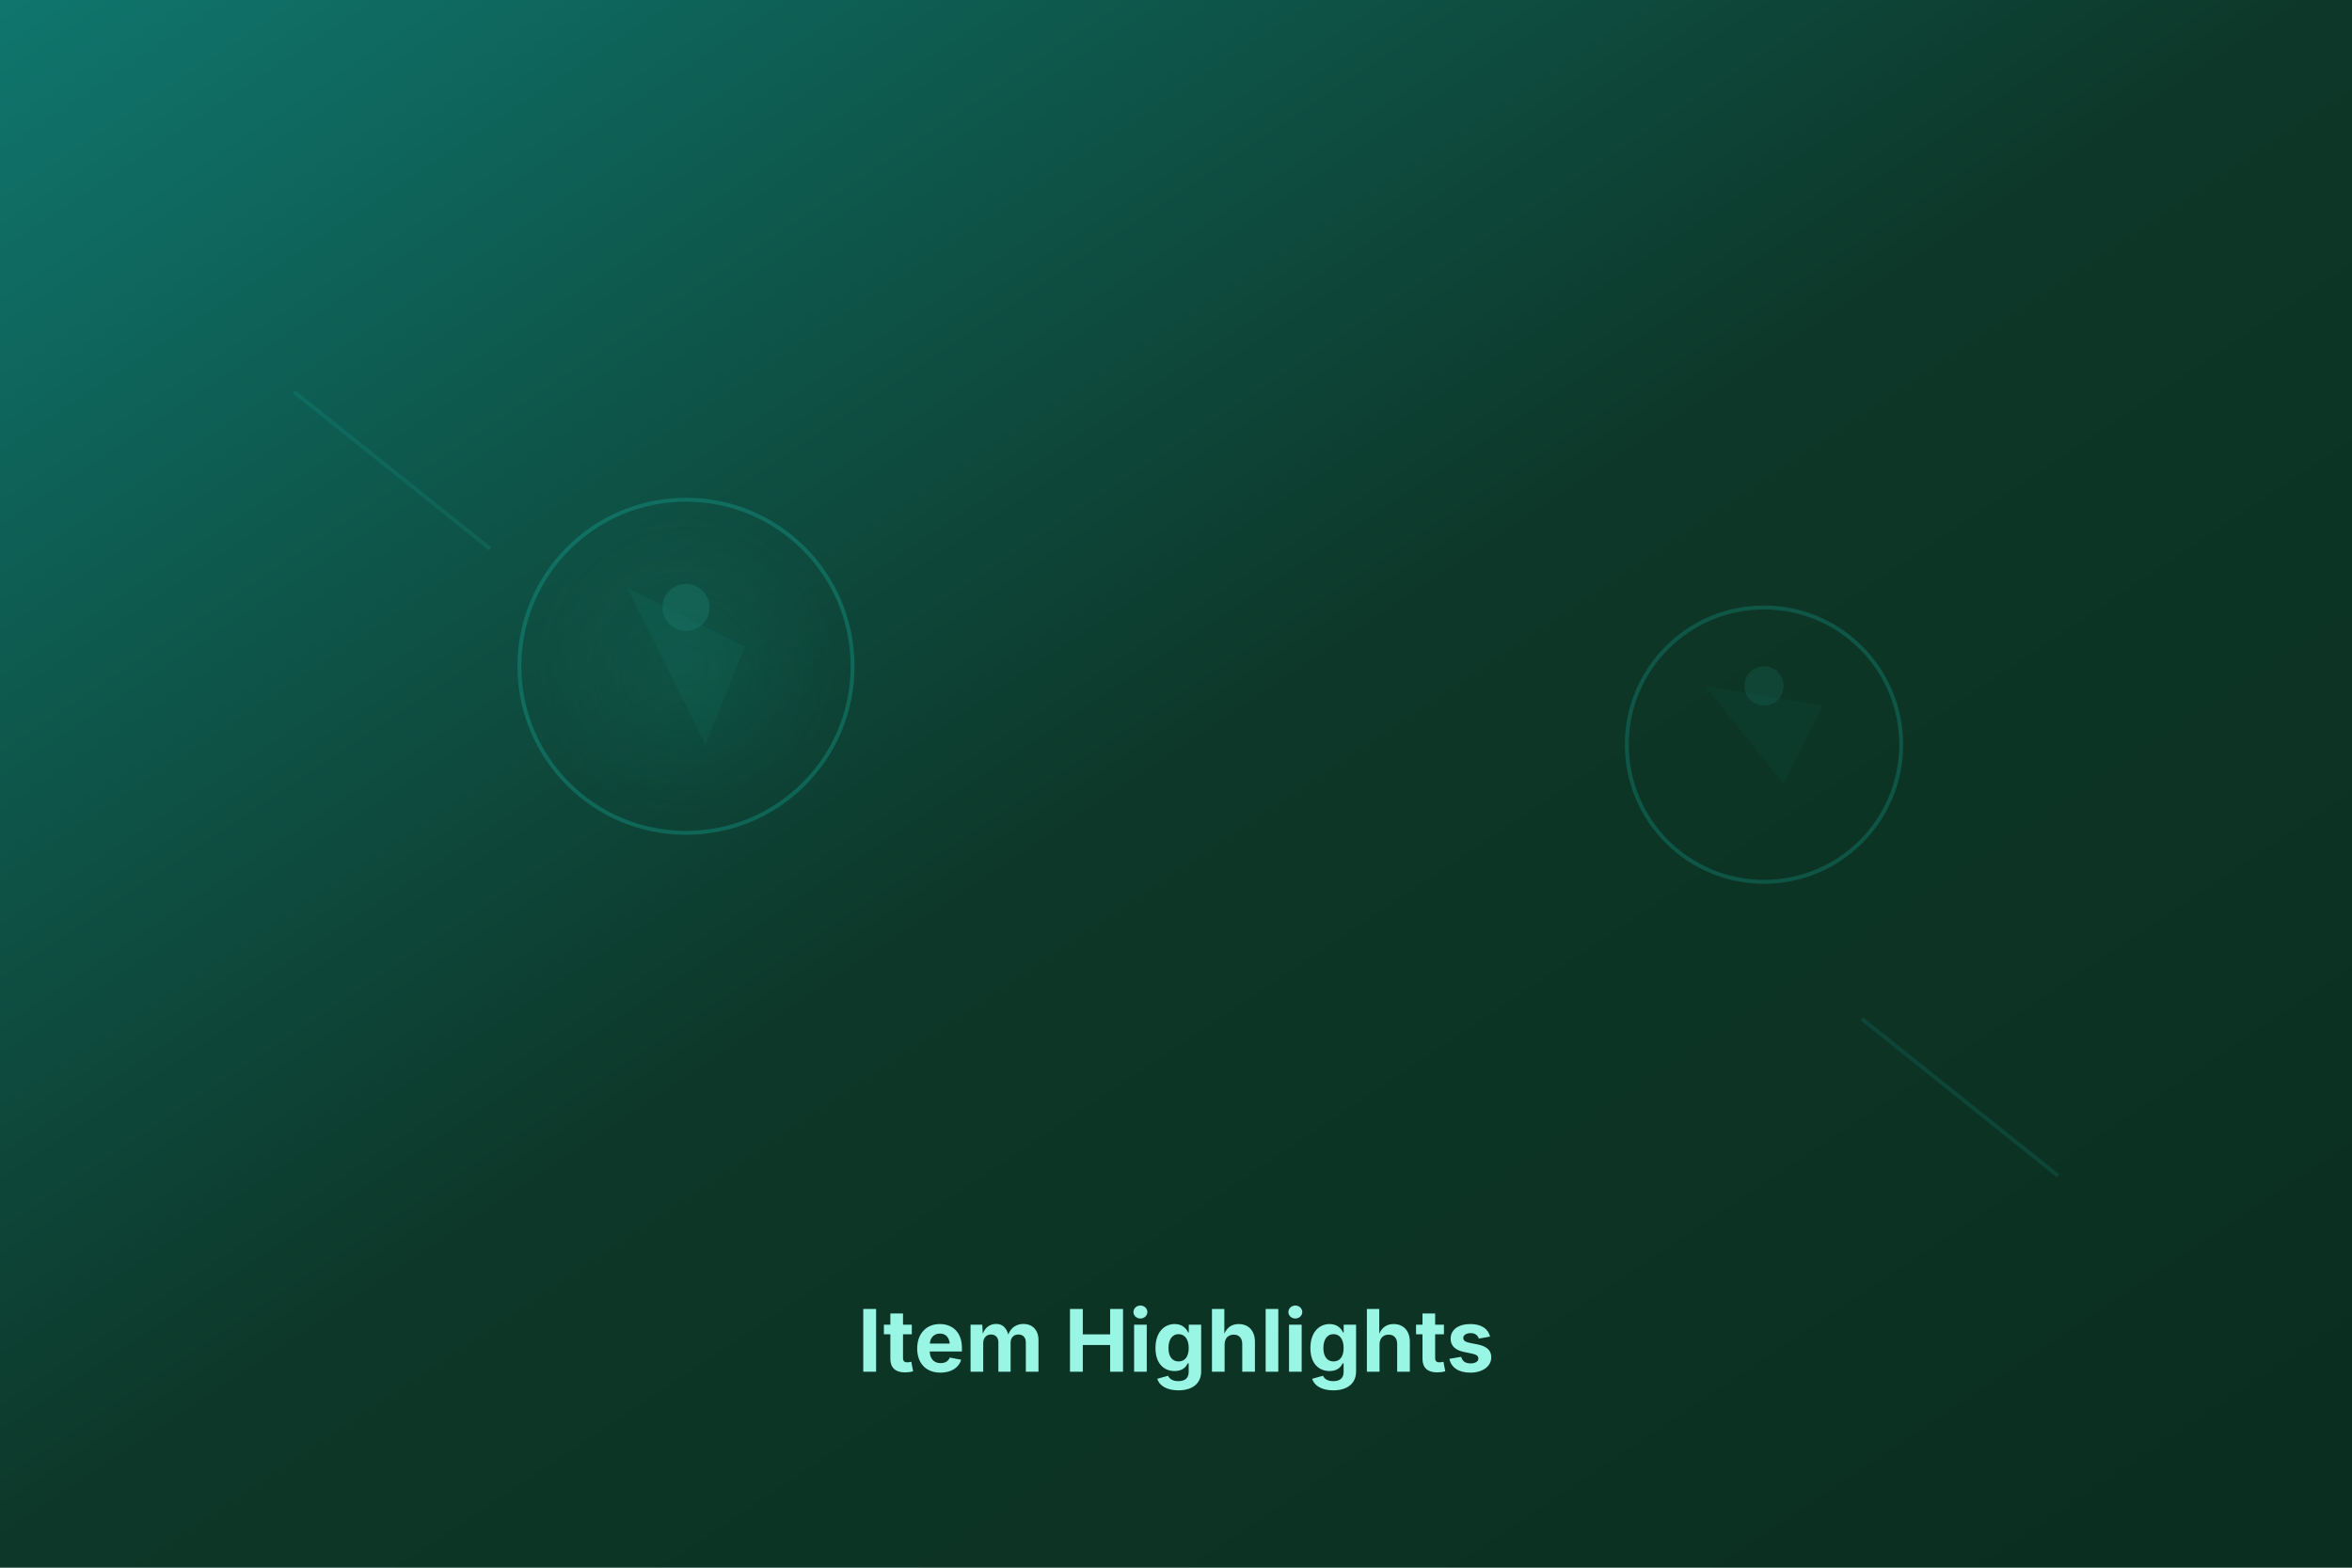
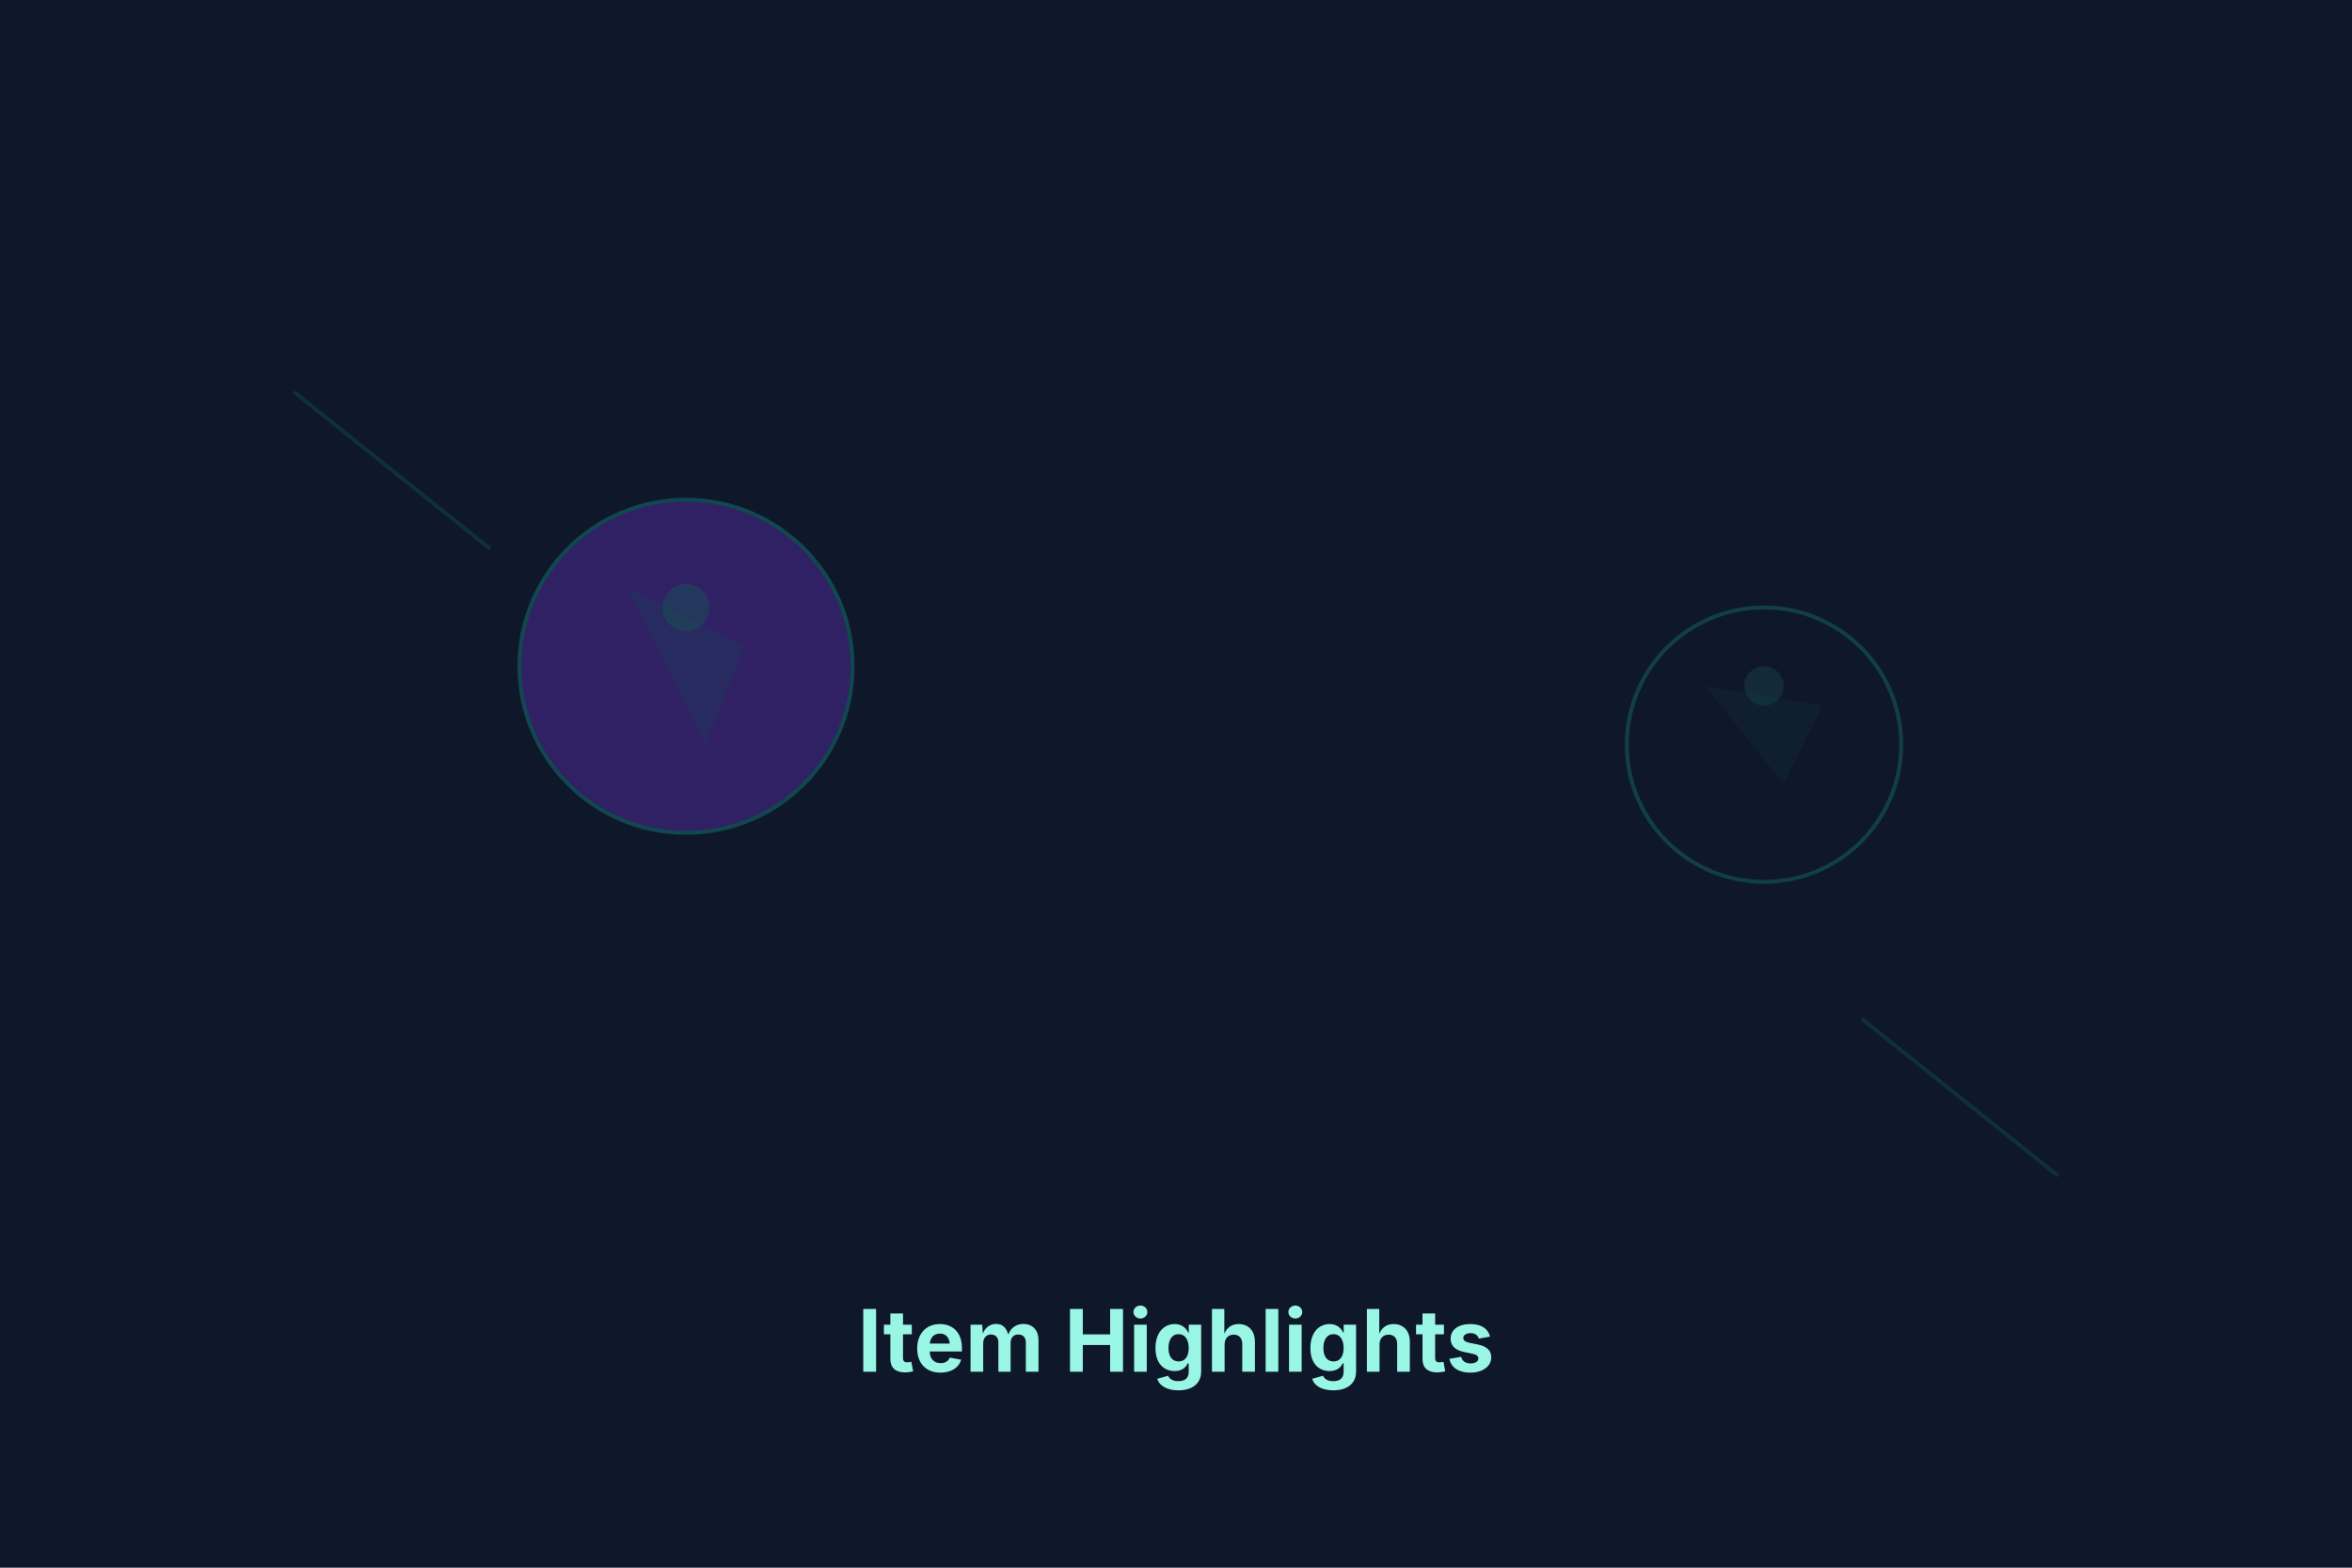
<svg xmlns="http://www.w3.org/2000/svg" viewBox="0 0 1200 800">
  <defs>
    <linearGradient id="item3-grad" x1="0%" y1="0%" x2="100%" y2="100%">
      <stop offset="0%" style="stop-color:#0f766e;stop-opacity:1" />
      <stop offset="50%" style="stop-color:#0d3728;stop-opacity:1" />
      <stop offset="100%" style="stop-color:#0a2e1f;stop-opacity:1" />
    </linearGradient>
    <radialGradient id="highlight-glow" cx="50%" cy="50%" r="45%">
      <stop offset="0%" style="stop-color:#14b8a6;stop-opacity:0.3" />
      <stop offset="100%" style="stop-color:#14b8a6;stop-opacity:0" />
    </radialGradient>
  </defs>
-   <rect width="1200" height="800" fill="url(#item3-grad)" />
+   <rect width="1200" height="800" fill="#0f172a" />
  <g opacity="0.3">
-     <circle cx="350" cy="340" r="85" fill="url(#highlight-glow)" />
+     <circle cx="350" cy="340" r="85" fill="#7c3aed" />
    <circle cx="350" cy="340" r="85" fill="none" stroke="#14b8a6" stroke-width="2" />
    <path d="M 320 300 L 360 380 L 380 330" fill="#14b8a6" opacity="0.25" />
    <circle cx="350" cy="310" r="12" fill="#2dd4bf" opacity="0.5" />
  </g>
  <g opacity="0.25">
    <circle cx="900" cy="380" r="70" fill="none" stroke="#14b8a6" stroke-width="2" />
    <path d="M 870 350 L 910 400 L 930 360" fill="#14b8a6" opacity="0.2" />
    <circle cx="900" cy="350" r="10" fill="#2dd4bf" opacity="0.4" />
  </g>
  <g opacity="0.15" stroke="#14b8a6" stroke-width="2">
    <line x1="150" y1="200" x2="250" y2="280" />
    <line x1="1050" y1="600" x2="950" y2="520" />
  </g>
  <text x="600" y="700" font-family="Inter, Arial" font-size="44" font-weight="bold" fill="#99f6e4" text-anchor="middle">Item Highlights</text>
</svg>
